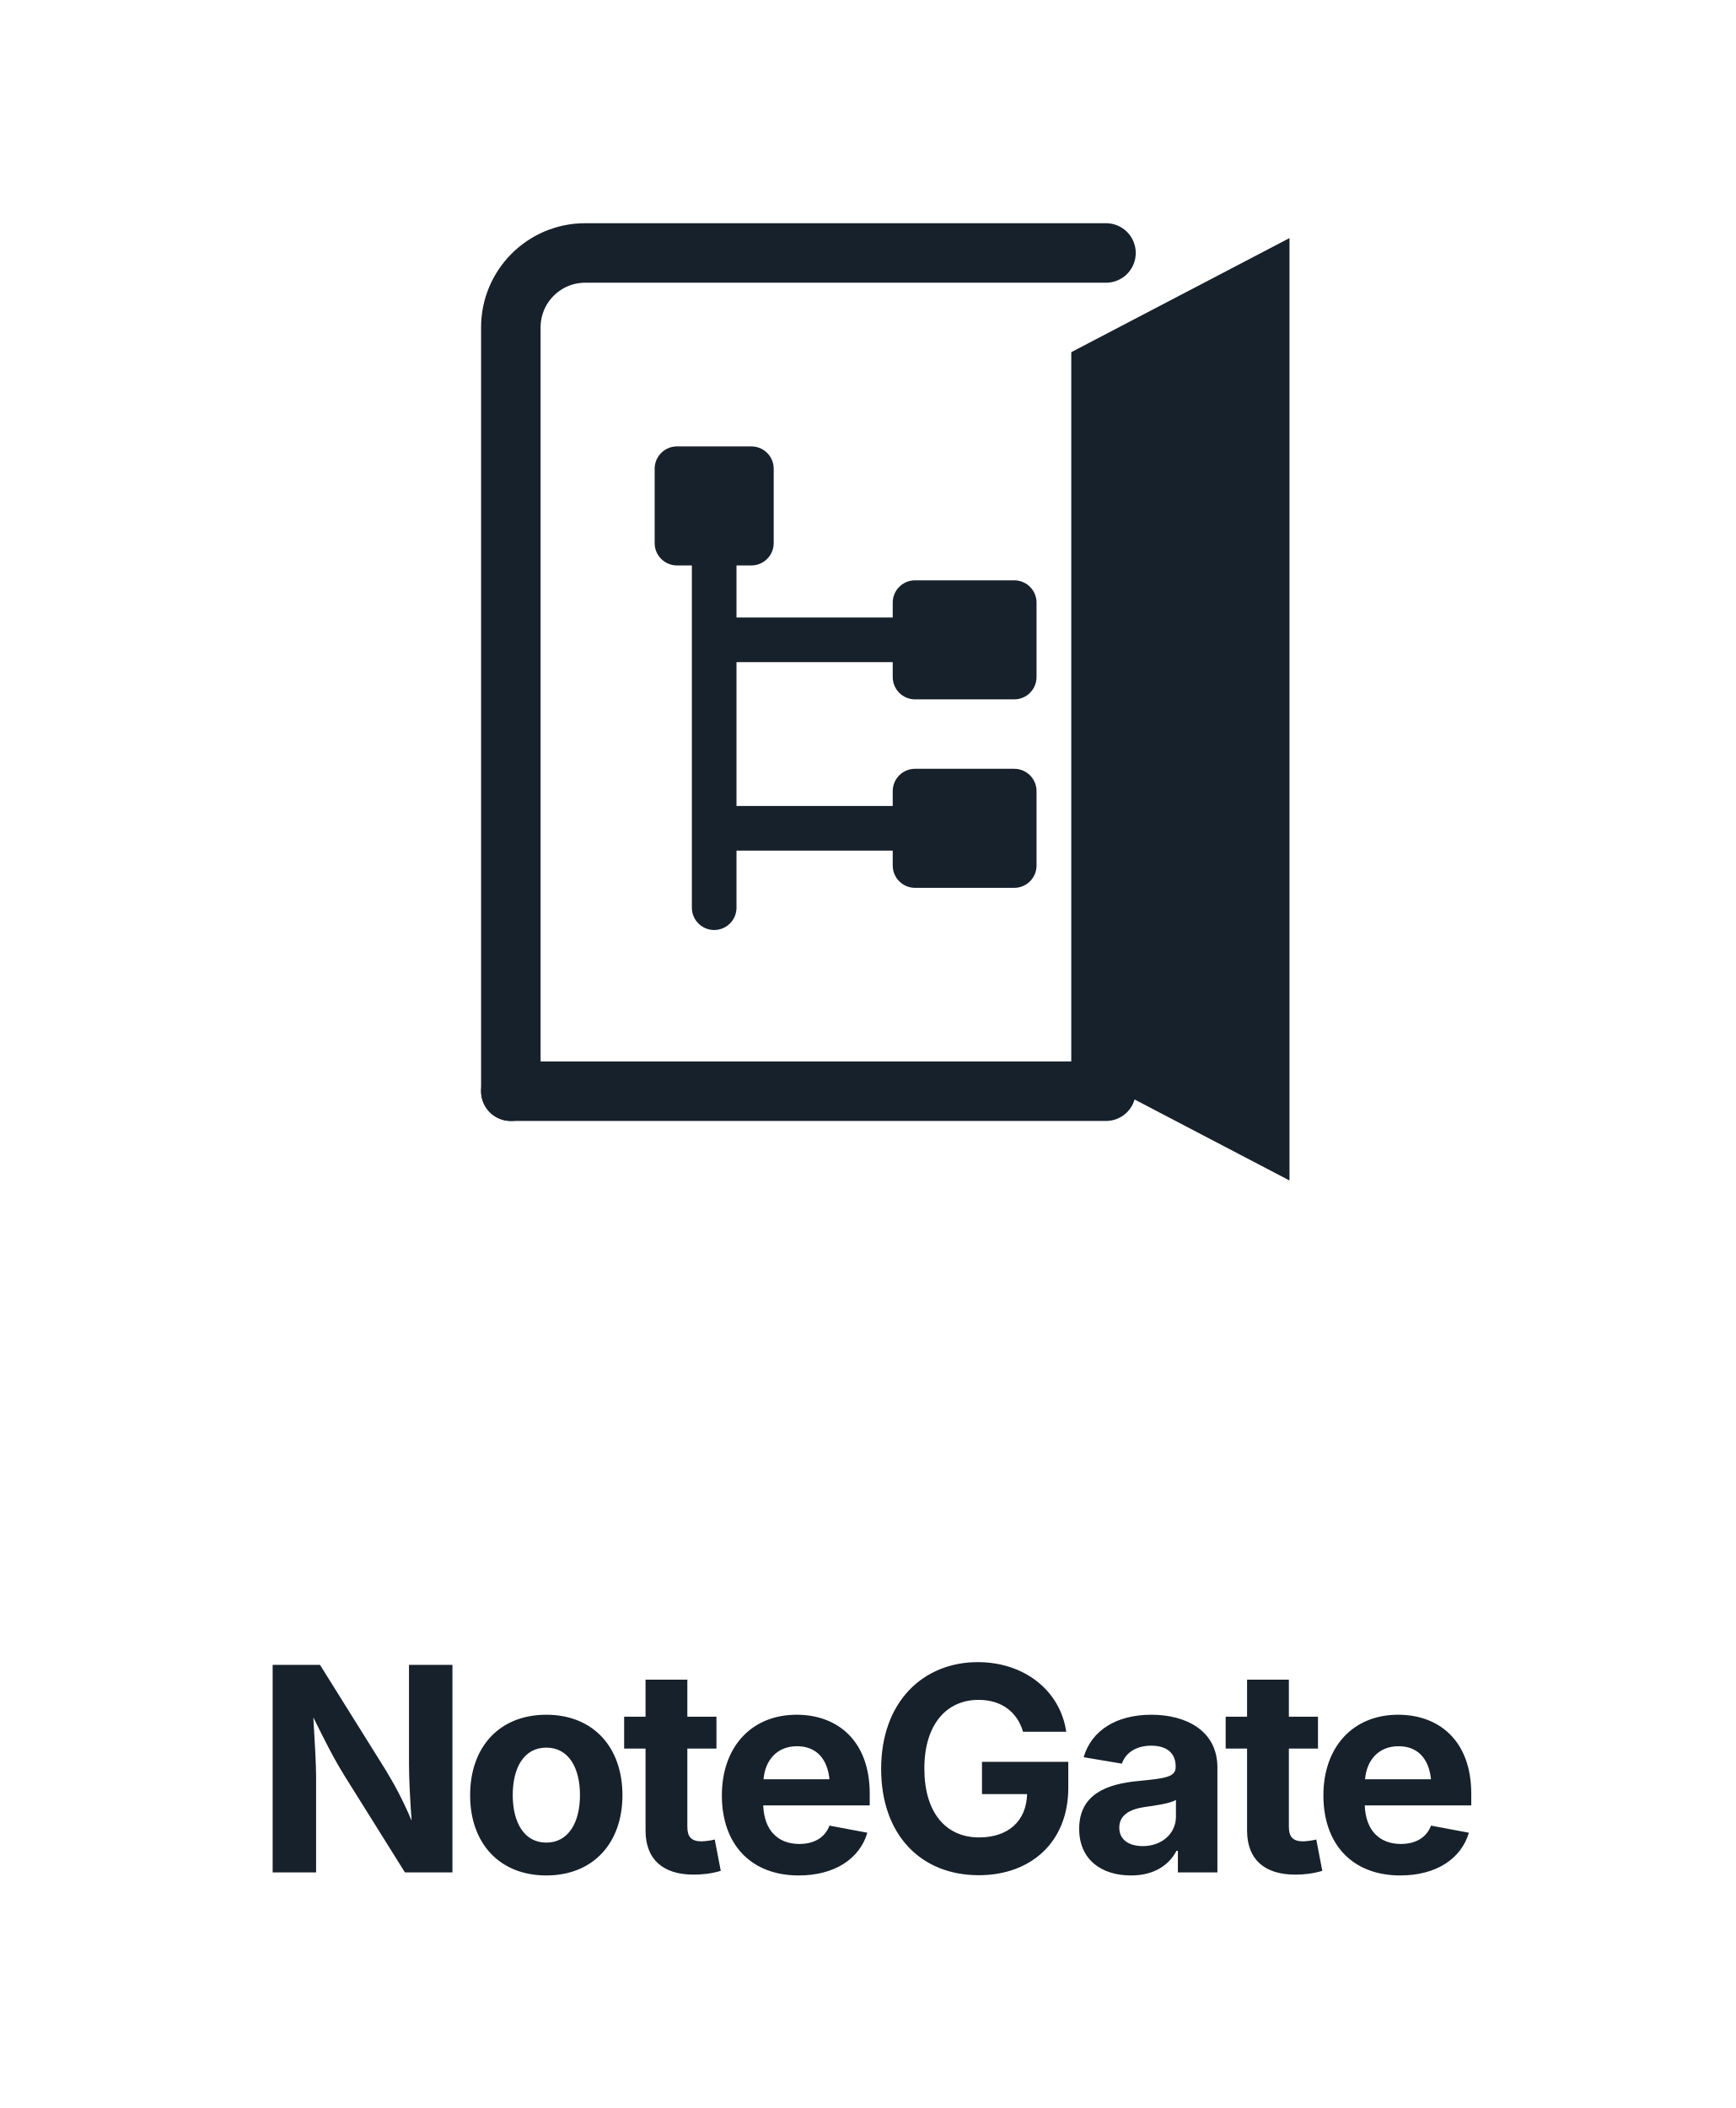
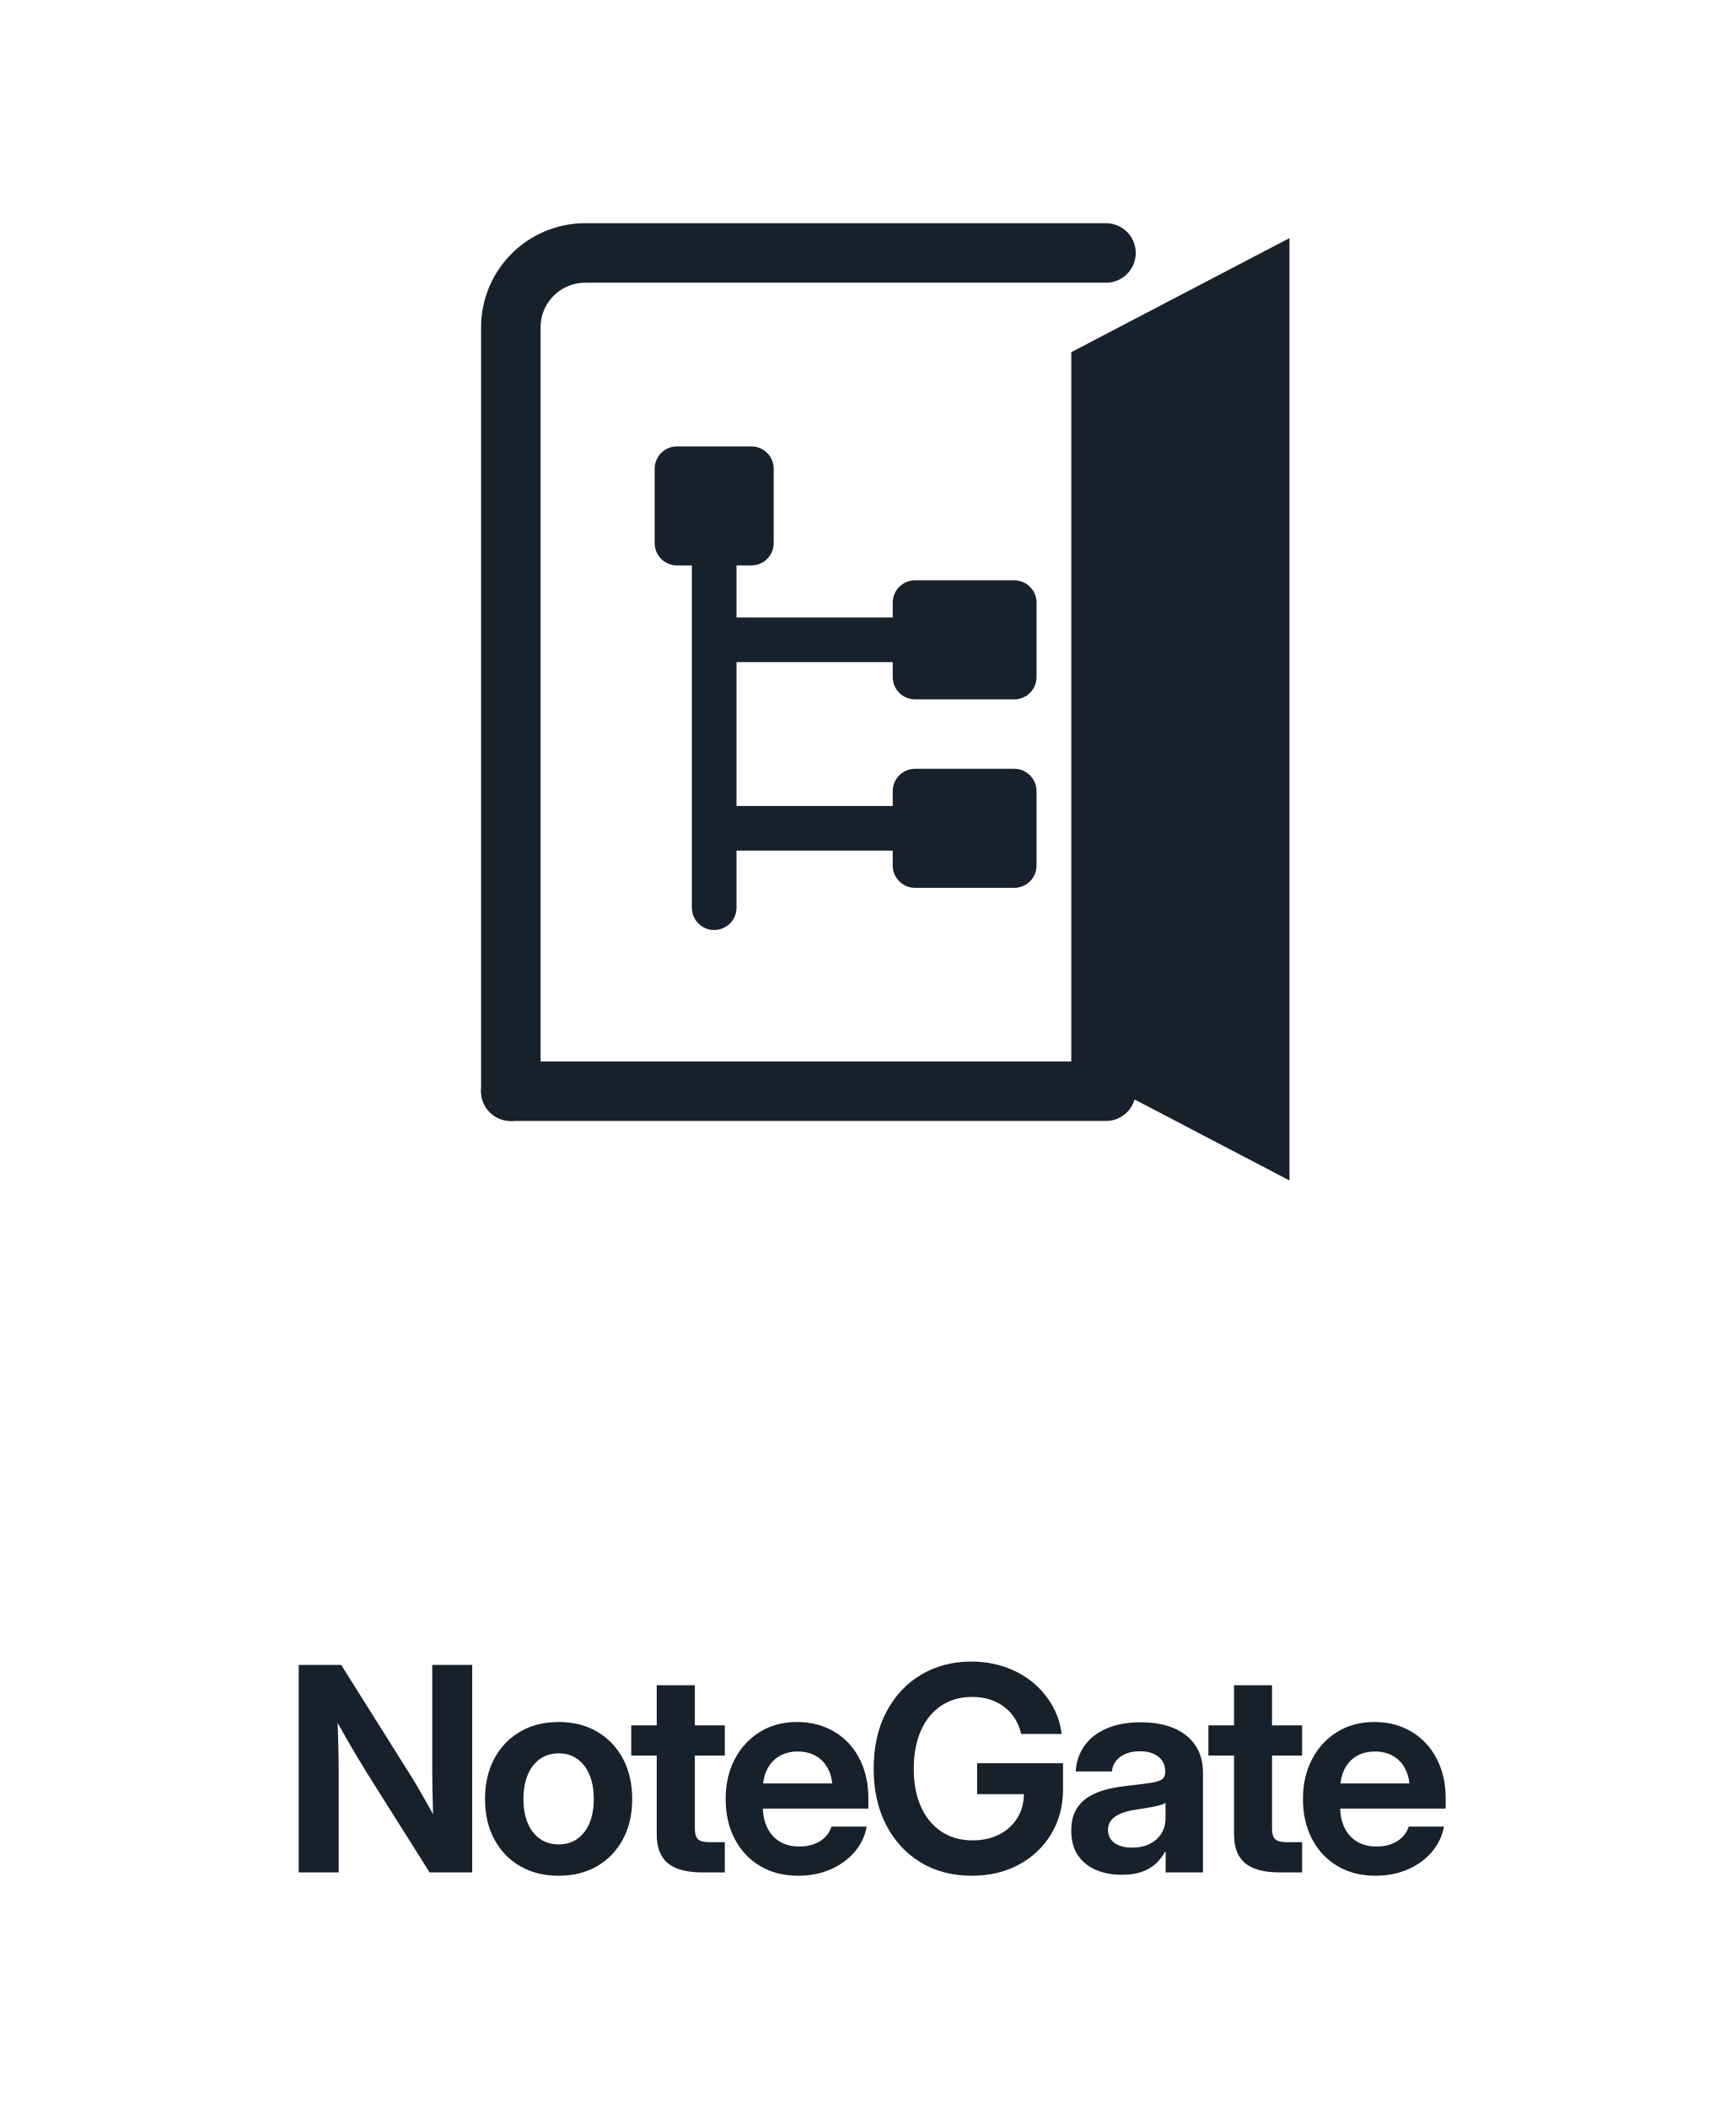
<svg xmlns="http://www.w3.org/2000/svg" viewBox="0 0 560 680" role="img" aria-label="NoteGate">
  <g transform="translate(72 24) scale(.8)" fill="none" stroke="#17212b" stroke-linecap="round" stroke-linejoin="round">
    <path d="M116 410V102a30 30 0 0 1 30-30h210" stroke-width="24" />
    <path d="M116 410h240" stroke-width="24" />
    <path d="M198 176v160M198 228h80M198 304h80" stroke-width="18" />
  </g>
  <g transform="translate(72 24) scale(.8)" fill="#17212b">
    <rect x="174" y="150" width="48" height="48" rx="9" />
    <rect x="270" y="204" width="58" height="48" rx="9" />
    <rect x="270" y="280" width="58" height="48" rx="9" />
    <path d="M342 112 430 66v380l-88-46V112Z" />
  </g>
-   <text x="280" y="604" text-anchor="middle" fill="#17212b" font-family="Inter, ui-sans-serif, system-ui, sans-serif" font-size="92" font-weight="650" letter-spacing="-4">NoteGate</text>
+   <path d="M117 0V1490H422L923 693Q945 659 978.0 601.5Q1011 544 1048.5 477.5Q1086 411 1120 350L1088 278Q1084 343 1081.5 428.5Q1079 514 1077.5 593.0Q1076 672 1076 715V1490H1363V0H1057L604 719Q579 760 538.0 828.0Q497 896 447.0 984.0Q397 1072 341 1171L390 1208Q396 1097 399.0 1001.0Q402 905 403.0 833.0Q404 761 404 720V0ZM1984 -24Q1826 -24 1707.0 45.0Q1588 114 1521.5 238.0Q1455 362 1455 527Q1455 692 1521.5 816.5Q1588 941 1707.0 1010.5Q1826 1080 1984 1080Q2142 1080 2260.5 1010.5Q2379 941 2445.5 816.5Q2512 692 2512 527Q2512 362 2445.5 238.0Q2379 114 2260.5 45.0Q2142 -24 1984 -24ZM1984 201Q2060 201 2116.5 240.0Q2173 279 2204.5 352.5Q2236 426 2236 527Q2236 629 2204.5 702.5Q2173 776 2116.5 815.5Q2060 855 1984 855Q1908 855 1851.0 815.5Q1794 776 1762.5 702.5Q1731 629 1731 527Q1731 425 1762.5 352.0Q1794 279 1851.0 240.0Q1908 201 1984 201ZM3177 1056V839H2505V1056ZM2688 1344H2962V315Q2962 260 2984.0 238.5Q3006 217 3067 217Q3092 217 3125.0 217.0Q3158 217 3177 217V0Q3151 0 3106.0 0.0Q3061 0 3016 0Q2847 0 2767.5 66.5Q2688 133 2688 273ZM3705 -24Q3546 -24 3428.5 47.0Q3311 118 3247.0 242.5Q3183 367 3183 527Q3183 688 3248.5 813.0Q3314 938 3429.5 1009.0Q3545 1080 3695 1080Q3810 1080 3904.5 1040.0Q3999 1000 4067.0 927.0Q4135 854 4171.5 753.5Q4208 653 4208 532V458H3286V639H4074L3951 593Q3951 678 3920.5 739.5Q3890 801 3833.5 834.5Q3777 868 3700 868Q3624 868 3568.0 834.5Q3512 801 3481.0 739.5Q3450 678 3450 593V474Q3450 388 3481.0 323.0Q3512 258 3570.5 222.0Q3629 186 3712 186Q3773 186 3820.0 204.0Q3867 222 3898.5 254.0Q3930 286 3943 329H4196Q4177 225 4108.0 145.5Q4039 66 3935.0 21.0Q3831 -24 3705 -24ZM4950 -24Q4741 -24 4582.5 72.5Q4424 169 4335.0 342.0Q4246 515 4246 744Q4246 980 4337.5 1153.0Q4429 1326 4587.5 1420.0Q4746 1514 4947 1514Q5073 1514 5184.5 1476.5Q5296 1439 5382.5 1369.5Q5469 1300 5525.0 1205.0Q5581 1110 5596 994H5305Q5292 1054 5261.5 1103.0Q5231 1152 5185.5 1187.0Q5140 1222 5082.0 1241.0Q5024 1260 4954 1260Q4825 1260 4730.5 1196.5Q4636 1133 4585.0 1017.5Q4534 902 4534 744Q4534 587 4585.5 472.0Q4637 357 4732.0 293.5Q4827 230 4957 230Q5065 230 5148.0 272.5Q5231 315 5278.0 391.0Q5325 467 5325 568L5396 562H4989V784H5606V599Q5606 416 5521.0 275.5Q5436 135 5288.5 55.5Q5141 -24 4950 -24ZM6029 -17Q5924 -17 5842.0 18.0Q5760 53 5712.5 123.5Q5665 194 5665 299Q5665 389 5698.5 448.0Q5732 507 5789.5 542.5Q5847 578 5922.0 596.5Q5997 615 6079 623Q6176 634 6233.5 642.5Q6291 651 6315.5 668.0Q6340 685 6340 720V727Q6340 769 6318.0 801.5Q6296 834 6255.5 852.0Q6215 870 6157 870Q6100 870 6056.0 851.5Q6012 833 5986.5 800.5Q5961 768 5957 725H5697Q5704 832 5761.0 911.0Q5818 990 5920.5 1034.0Q6023 1078 6165 1078Q6270 1078 6353.0 1053.0Q6436 1028 6493.5 981.0Q6551 934 6581.0 867.5Q6611 801 6611 718V0H6343V149H6339Q6313 100 6272.0 62.5Q6231 25 6172.0 4.0Q6113 -17 6029 -17ZM6101 178Q6177 178 6231.0 206.0Q6285 234 6313.5 281.5Q6342 329 6342 388V499Q6330 491 6308.0 484.5Q6286 478 6256.0 472.0Q6226 466 6191.0 460.0Q6156 454 6119 449Q6067 441 6024.0 424.0Q5981 407 5955.0 378.0Q5929 349 5929 304Q5929 265 5950.0 236.5Q5971 208 6010.0 193.0Q6049 178 6101 178ZM7323 1056V839H6650V1056ZM6834 1344H7107V315Q7107 260 7129.5 238.5Q7152 217 7212 217Q7237 217 7270.5 217.0Q7304 217 7323 217V0Q7297 0 7251.5 0.0Q7206 0 7161 0Q6993 0 6913.5 66.5Q6834 133 6834 273ZM7851 -24Q7692 -24 7574.5 47.0Q7457 118 7393.0 242.5Q7329 367 7329 527Q7329 688 7394.5 813.0Q7460 938 7575.5 1009.0Q7691 1080 7841 1080Q7956 1080 8050.0 1040.0Q8144 1000 8212.0 927.0Q8280 854 8317.0 753.5Q8354 653 8354 532V458H7432V639H8219L8096 593Q8096 678 8065.5 739.5Q8035 801 7979.0 834.5Q7923 868 7846 868Q7769 868 7713.0 834.5Q7657 801 7626.5 739.5Q7596 678 7596 593V474Q7596 388 7626.5 323.0Q7657 258 7716.0 222.0Q7775 186 7858 186Q7919 186 7965.5 204.0Q8012 222 8043.5 254.0Q8075 286 8089 329H8342Q8322 225 8253.5 145.5Q8185 66 8081.0 21.0Q7977 -24 7851 -24Z" fill="#17212b" transform="translate(280 604) scale(.04492188 -.04492188) translate(-4204.833 0)" />
</svg>
